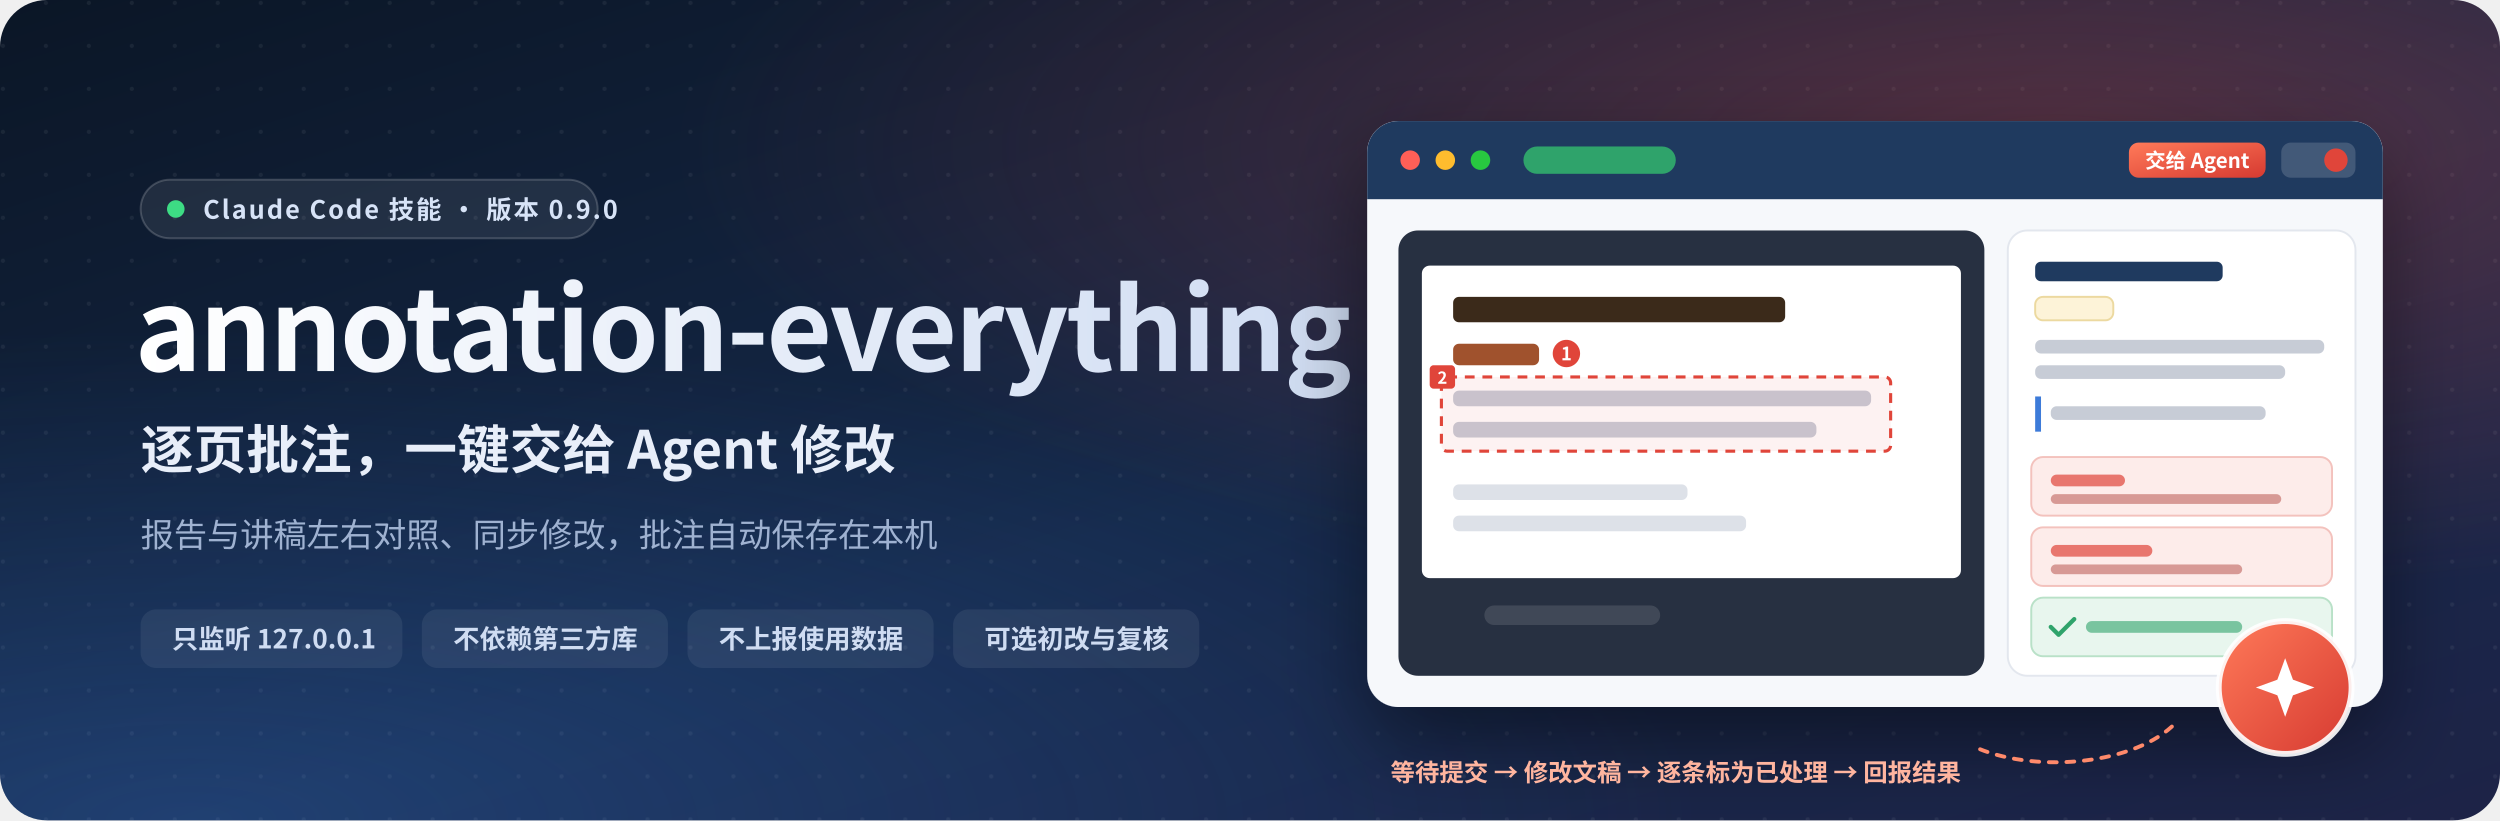
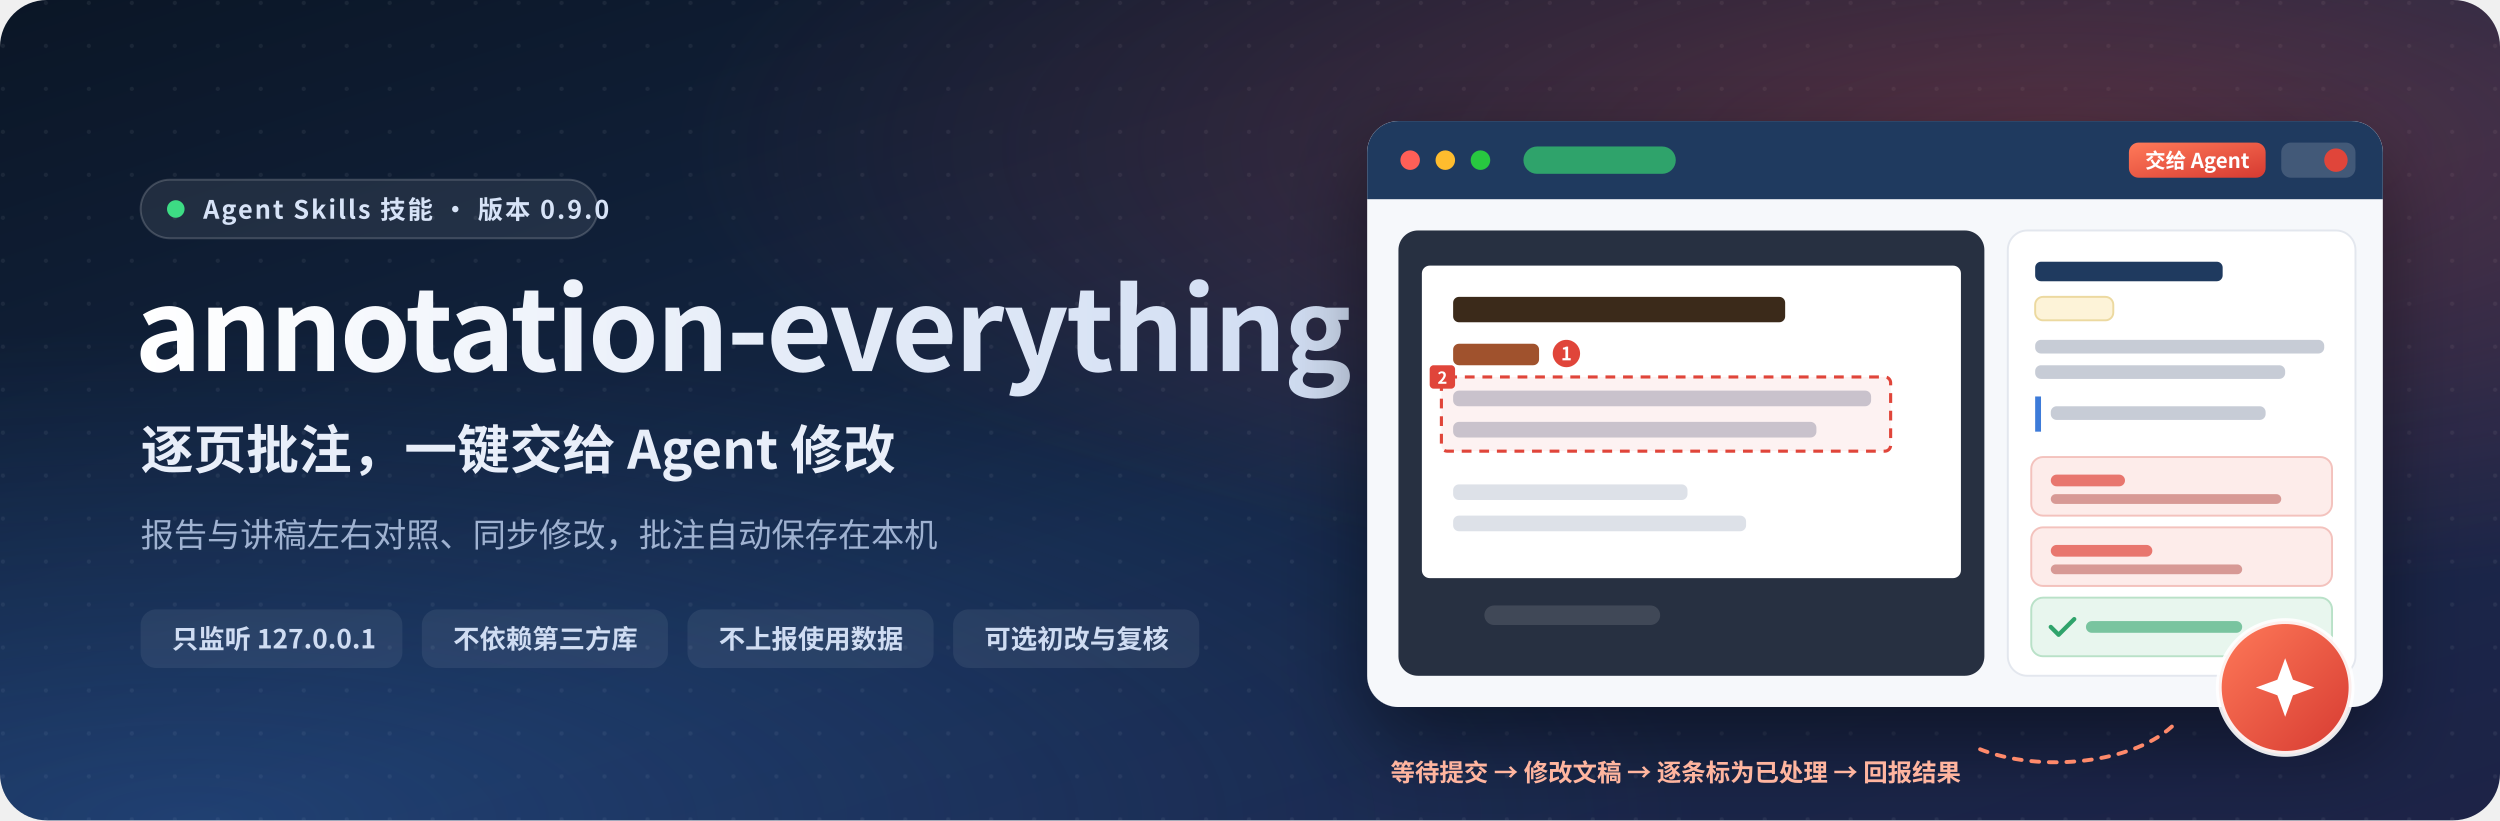
<svg xmlns="http://www.w3.org/2000/svg" viewBox="0 0 1280 420" width="1280" height="420" role="img" aria-labelledby="t d">
  <defs>
    <linearGradient id="bg" x1="0" y1="0" x2="1" y2="1">
      <stop offset="0" stop-color="#0b1626" />
      <stop offset="0.55" stop-color="#15294a" />
      <stop offset="1" stop-color="#1d2347" />
    </linearGradient>
    <radialGradient id="glowA" cx="0.82" cy="0.18" r="0.55">
      <stop offset="0" stop-color="#e0453a" stop-opacity="0.32" />
      <stop offset="1" stop-color="#e0453a" stop-opacity="0" />
    </radialGradient>
    <radialGradient id="glowB" cx="0.08" cy="1" r="0.6">
      <stop offset="0" stop-color="#3d7bd9" stop-opacity="0.28" />
      <stop offset="1" stop-color="#3d7bd9" stop-opacity="0" />
    </radialGradient>
    <pattern id="dots" width="22" height="22" patternUnits="userSpaceOnUse">
      <circle cx="1.5" cy="1.5" r="1.1" fill="#ffffff" fill-opacity="0.06" />
    </pattern>
    <linearGradient id="title" x1="0" y1="0" x2="1" y2="0">
      <stop offset="0" stop-color="#ffffff" />
      <stop offset="1" stop-color="#cfdcf2" />
    </linearGradient>
    <linearGradient id="agent" x1="0" y1="0" x2="1" y2="1">
      <stop offset="0" stop-color="#ff7a59" />
      <stop offset="1" stop-color="#d63a31" />
    </linearGradient>
    <filter id="shadow" x="-20%" y="-20%" width="140%" height="150%">
      <feDropShadow dx="0" dy="18" stdDeviation="22" flood-color="#000" flood-opacity="0.45" />
    </filter>
    <clipPath id="card">
      <rect x="700" y="62" width="520" height="300" rx="16" />
    </clipPath>
  </defs>
  <rect width="1280" height="420" rx="24" fill="url(#bg)" />
  <rect width="1280" height="420" rx="24" fill="url(#dots)" />
  <rect width="1280" height="420" rx="24" fill="url(#glowA)" />
  <rect width="1280" height="420" rx="24" fill="url(#glowB)" />
  <g font-family="-apple-system, BlinkMacSystemFont, 'Segoe UI', 'PingFang SC', 'Hiragino Sans GB', 'Microsoft YaHei', 'Noto Sans CJK SC', sans-serif">
    <g transform="translate(72 0)">
      <rect x="0" y="92" width="234" height="30" rx="15" fill="#ffffff" fill-opacity="0.08" stroke="#ffffff" stroke-opacity="0.18" />
      <circle cx="18" cy="107" r="4.5" fill="#3ddc84" />
-       <text x="32" y="112" font-size="13" font-weight="600" letter-spacing="1" fill="#d7e3f7">Claude Code 技能 · 版本 0.9.0</text>
+       <text x="32" y="112" font-size="13" font-weight="600" letter-spacing="1" fill="#d7e3f7">Agent Skills 技能 · 版本 0.9.0</text>
      <text x="-3" y="190" font-size="58" font-weight="800" letter-spacing="-1.2" fill="url(#title)">annotation-everything</text>
      <text x="0" y="240" font-size="27" font-weight="600" fill="#e8eef9">逐页批注，一键交给 Agent 修改</text>
      <text x="0" y="280" font-size="17" fill="#9fb2d1">报告与讲稿左右对照、同步修改，批注自动保存在本机</text>
      <g font-size="13.5" font-weight="600" fill="#cfdcf2">
        <rect x="0" y="312" width="134" height="30" rx="8" fill="#ffffff" fill-opacity="0.07" />
        <text x="16" y="332">只监听 127.0.0.1</text>
        <rect x="144" y="312" width="126" height="30" rx="8" fill="#ffffff" fill-opacity="0.07" />
        <text x="160" y="332">不依赖第三方库</text>
        <rect x="280" y="312" width="126" height="30" rx="8" fill="#ffffff" fill-opacity="0.07" />
        <text x="296" y="332">不上报使用数据</text>
        <rect x="416" y="312" width="126" height="30" rx="8" fill="#ffffff" fill-opacity="0.07" />
        <text x="432" y="332">可选初改与复核</text>
      </g>
    </g>
    <g filter="url(#shadow)">
      <rect x="700" y="62" width="520" height="300" rx="16" fill="#f6f8fb" />
    </g>
    <g clip-path="url(#card)">
      <rect x="700" y="62" width="520" height="40" fill="#1f3a5f" />
      <circle cx="722" cy="82" r="5" fill="#ff5f57" />
      <circle cx="740" cy="82" r="5" fill="#febc2e" />
      <circle cx="758" cy="82" r="5" fill="#28c840" />
      <rect x="780" y="75" width="78" height="14" rx="7" fill="#2fa36b" />
      <rect x="1090" y="73" width="70" height="18" rx="5" fill="url(#agent)" />
      <text x="1125" y="86" font-size="10.5" font-weight="700" fill="#fff" text-anchor="middle">交给 Agent</text>
      <rect x="1168" y="73" width="38" height="18" rx="5" fill="#ffffff" fill-opacity="0.16" />
      <circle cx="1196" cy="82" r="6" fill="#e0453a" />
      <rect x="716" y="118" width="300" height="228" rx="10" fill="#273041" />
      <rect x="728" y="136" width="276" height="160" rx="4" fill="#ffffff" />
      <rect x="744" y="152" width="170" height="13" rx="3" fill="#3b2a1a" />
      <rect x="744" y="176" width="44" height="11" rx="3" fill="#a0522d" />
      <rect x="744" y="200" width="214" height="8" rx="3" fill="#c7ccd6" />
      <rect x="744" y="216" width="186" height="8" rx="3" fill="#c7ccd6" />
      <rect x="738" y="193" width="230" height="38" rx="3" fill="#e0453a" fill-opacity="0.07" stroke="#e0453a" stroke-width="1.6" stroke-dasharray="5 4" />
      <rect x="732" y="187" width="13" height="12" rx="2" fill="#e0453a" />
      <text x="738.5" y="196.5" font-size="8.5" font-weight="700" fill="#fff" text-anchor="middle">2</text>
      <circle cx="802" cy="181" r="8" fill="#e0453a" stroke="#fff" stroke-width="2" />
      <text x="802" y="184.5" font-size="9.5" font-weight="700" fill="#fff" text-anchor="middle">1</text>
      <rect x="744" y="248" width="120" height="8" rx="3" fill="#dde1e8" />
      <rect x="744" y="264" width="150" height="8" rx="3" fill="#dde1e8" />
      <rect x="760" y="310" width="90" height="10" rx="5" fill="#ffffff" fill-opacity="0.12" />
      <rect x="1028" y="118" width="178" height="228" rx="10" fill="#ffffff" stroke="#e3e7ee" />
      <rect x="1042" y="134" width="96" height="10" rx="3" fill="#1f3a5f" />
      <rect x="1042" y="152" width="40" height="12" rx="4" fill="#fdf3d8" stroke="#ecd9a0" />
      <rect x="1042" y="174" width="148" height="7" rx="3" fill="#c7ccd6" />
      <rect x="1042" y="187" width="128" height="7" rx="3" fill="#c7ccd6" />
      <rect x="1042" y="203" width="3" height="18" fill="#3d7bd9" />
      <rect x="1050" y="208" width="110" height="7" rx="3" fill="#c7ccd6" />
      <g>
        <rect x="1040" y="234" width="154" height="30" rx="6" fill="#fdecea" stroke="#f3c2bd" />
        <rect x="1050" y="243" width="38" height="6" rx="3" fill="#e0453a" fill-opacity="0.7" />
        <rect x="1050" y="253" width="118" height="5" rx="2.5" fill="#b8564e" fill-opacity="0.55" />
        <rect x="1040" y="270" width="154" height="30" rx="6" fill="#fdecea" stroke="#f3c2bd" />
        <rect x="1050" y="279" width="52" height="6" rx="3" fill="#e0453a" fill-opacity="0.7" />
        <rect x="1050" y="289" width="98" height="5" rx="2.5" fill="#b8564e" fill-opacity="0.55" />
        <rect x="1040" y="306" width="154" height="30" rx="6" fill="#e8f6ee" stroke="#b9e1c8" />
        <path d="M1050 321 l4 4 l8 -8" fill="none" stroke="#2fa36b" stroke-width="2.2" stroke-linecap="round" stroke-linejoin="round" />
        <rect x="1068" y="318" width="80" height="6" rx="3" fill="#2fa36b" fill-opacity="0.6" />
      </g>
    </g>
    <g transform="translate(1170 352)">
      <circle r="34" fill="url(#agent)" stroke="#ffffff" stroke-opacity="0.9" stroke-width="3" />
      <path d="M0 -15 L4 -4 L15 0 L4 4 L0 15 L-4 4 L-15 0 L-4 -4 Z" fill="#fff" />
    </g>
    <path d="M1112 372 C 1090 392, 1040 396, 1010 382" fill="none" stroke="#ff8a6b" stroke-width="2" stroke-dasharray="4 5" stroke-linecap="round" />
    <text x="1004" y="400" font-size="12.5" font-weight="600" fill="#ffb59f" text-anchor="end">等待提交 → 修改文稿 → 逐条标为已处理 → 回报结果</text>
  </g>
</svg>
